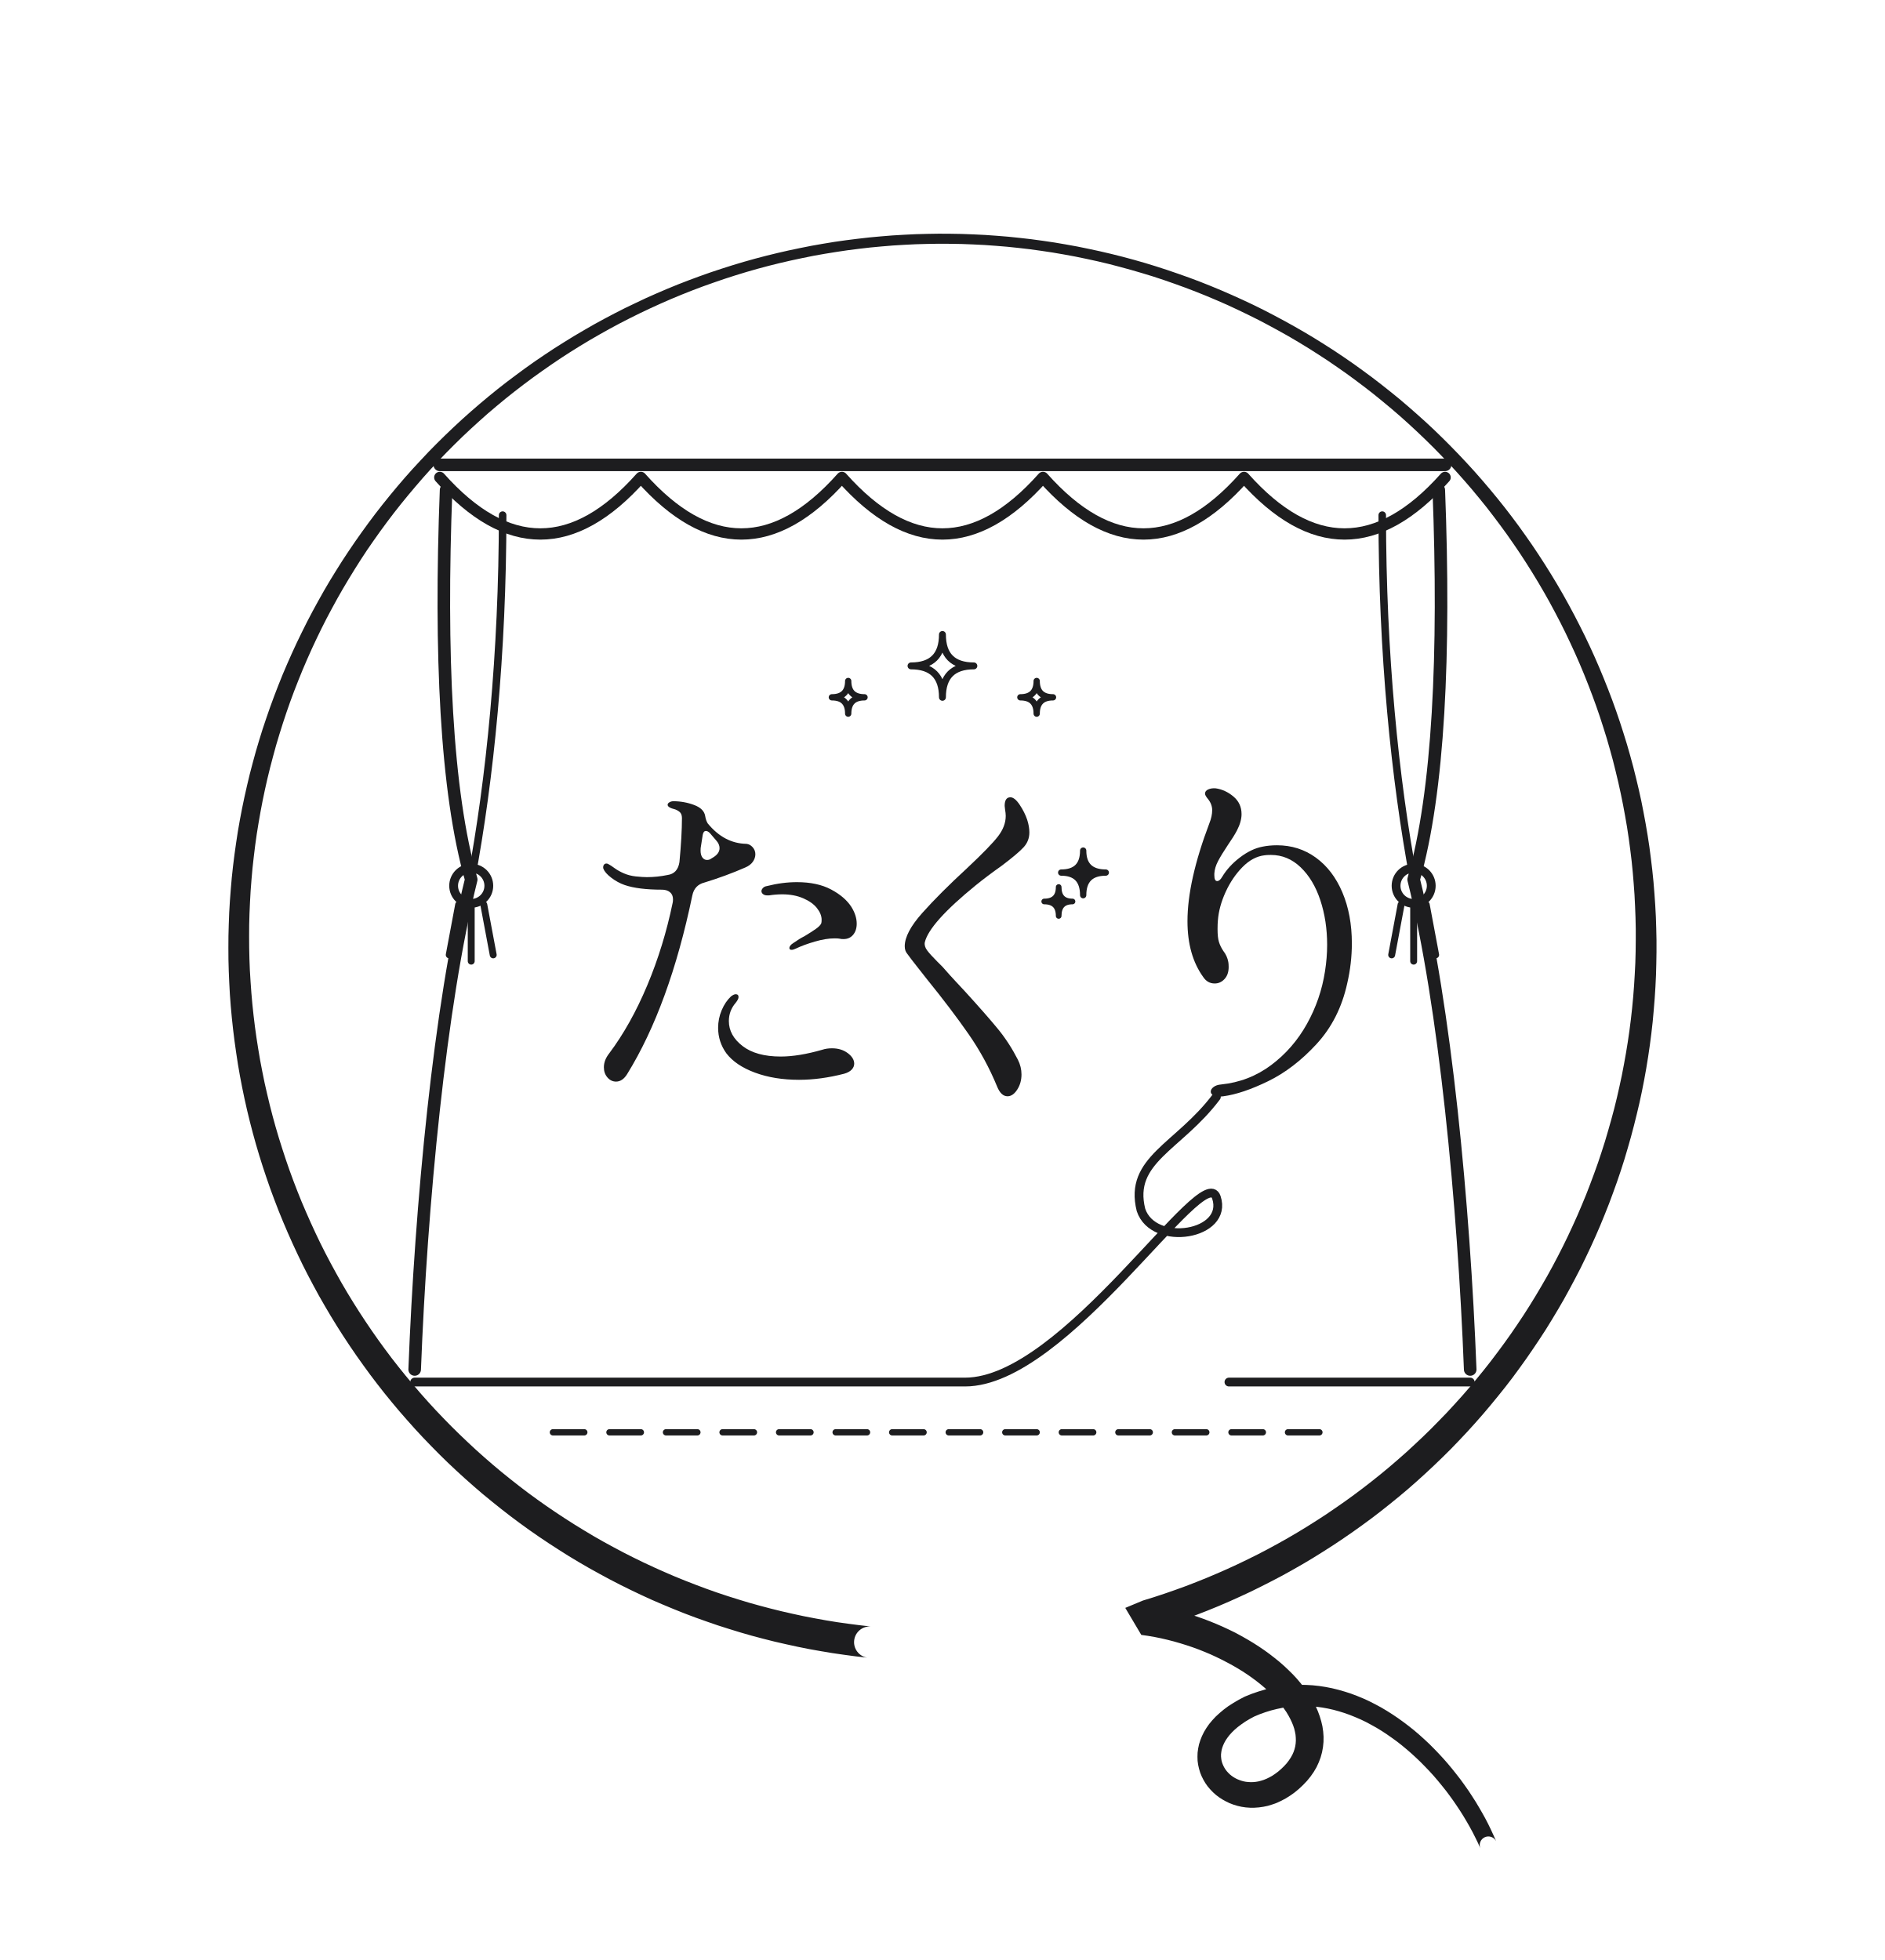
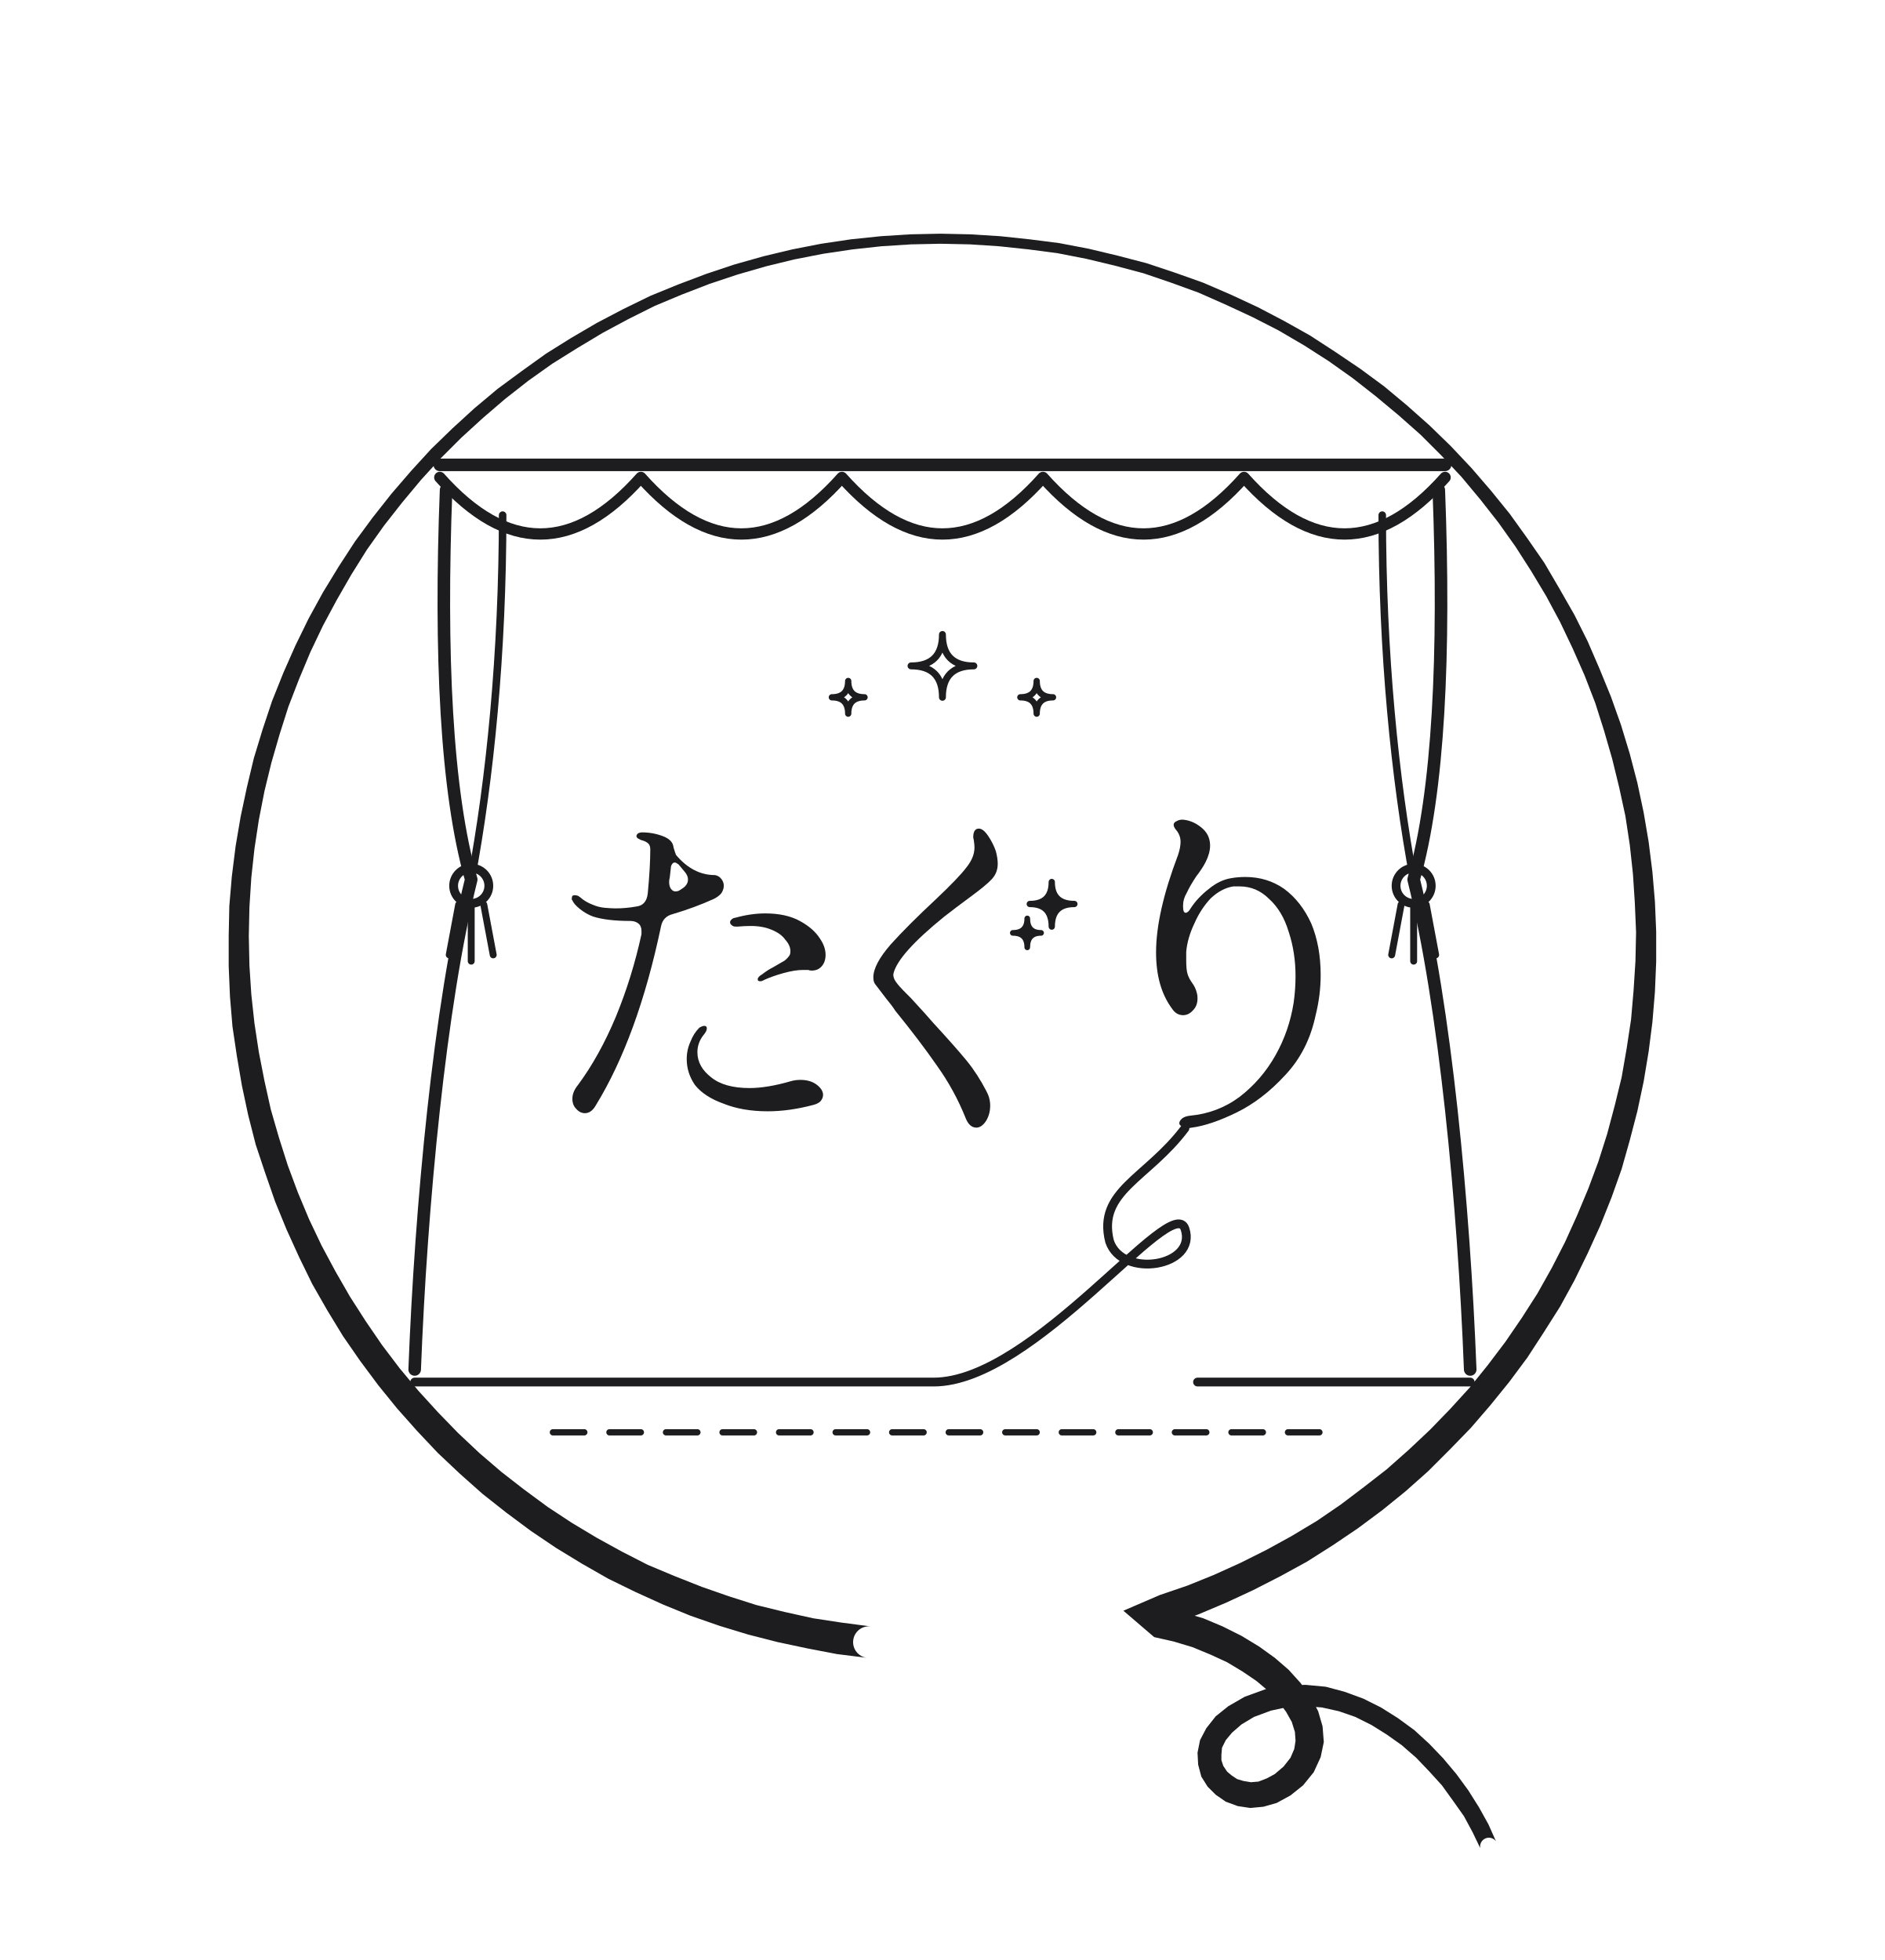
<svg xmlns="http://www.w3.org/2000/svg" viewBox="0 0 300 312" width="300" height="312" role="img" aria-label="たぐり">
-   <path d="M138.57 258.91 L136.77 258.70 L134.99 258.47 L133.22 258.22 L131.44 257.93 L129.68 257.61 L127.92 257.27 L126.16 256.89 L124.41 256.49 L122.67 256.06 L120.93 255.60 L119.21 255.12 L117.49 254.60 L115.78 254.06 L114.07 253.49 L112.38 252.89 L110.70 252.26 L109.03 251.61 L107.36 250.93 L105.71 250.22 L104.08 249.49 L102.45 248.73 L100.83 247.94 L99.23 247.13 L97.65 246.29 L96.07 245.43 L94.51 244.54 L92.97 243.62 L91.44 242.68 L89.92 241.71 L88.42 240.72 L86.94 239.71 L85.47 238.67 L84.02 237.61 L82.59 236.52 L81.18 235.41 L79.78 234.28 L78.40 233.12 L77.05 231.95 L75.71 230.75 L74.39 229.52 L73.09 228.28 L71.81 227.02 L70.55 225.73 L69.31 224.43 L68.09 223.10 L66.90 221.76 L65.73 220.39 L64.58 219.01 L63.45 217.61 L62.34 216.19 L61.26 214.75 L60.20 213.29 L59.17 211.82 L58.16 210.33 L57.17 208.82 L56.21 207.30 L55.27 205.76 L54.36 204.21 L53.48 202.64 L52.62 201.06 L51.78 199.46 L50.97 197.85 L50.19 196.22 L49.44 194.59 L48.71 192.94 L48.00 191.28 L47.33 189.61 L46.68 187.92 L46.06 186.23 L45.47 184.52 L44.91 182.81 L44.37 181.09 L43.86 179.36 L43.38 177.62 L42.93 175.87 L42.51 174.11 L42.11 172.35 L41.75 170.58 L41.41 168.81 L41.11 167.03 L40.83 165.25 L40.58 163.46 L40.36 161.66 L40.17 159.87 L40.01 158.07 L39.88 156.26 L39.77 154.46 L39.70 152.65 L39.66 150.85 L39.65 149.04 L39.66 147.23 L39.71 145.42 L39.79 143.61 L39.89 141.81 L40.03 140.00 L40.19 138.20 L40.39 136.40 L40.61 134.60 L40.86 132.81 L41.15 131.02 L41.46 129.24 L41.80 127.46 L42.17 125.69 L42.57 123.92 L43.00 122.16 L43.46 120.41 L43.94 118.66 L44.46 116.92 L45.00 115.20 L45.57 113.48 L46.17 111.76 L46.80 110.06 L47.46 108.37 L48.14 106.69 L48.85 105.03 L49.59 103.37 L50.36 101.72 L51.15 100.09 L51.97 98.47 L52.82 96.87 L53.69 95.28 L54.59 93.70 L55.52 92.14 L56.47 90.59 L57.44 89.06 L58.44 87.54 L59.47 86.05 L60.52 84.57 L61.60 83.10 L62.70 81.65 L63.82 80.23 L64.97 78.82 L66.14 77.43 L67.33 76.05 L68.54 74.70 L69.78 73.37 L71.04 72.06 L72.32 70.77 L73.62 69.50 L74.95 68.25 L76.29 67.03 L77.65 65.82 L79.04 64.64 L80.44 63.48 L81.86 62.35 L83.30 61.24 L84.76 60.15 L86.24 59.09 L87.73 58.05 L89.24 57.03 L90.77 56.04 L92.31 55.08 L93.87 54.14 L95.45 53.23 L97.04 52.34 L98.64 51.48 L100.26 50.65 L101.89 49.84 L103.54 49.06 L105.19 48.31 L106.86 47.58 L108.55 46.88 L110.24 46.21 L111.94 45.57 L113.66 44.96 L115.38 44.37 L117.12 43.81 L118.86 43.28 L120.61 42.78 L122.37 42.31 L124.14 41.87 L125.92 41.46 L127.70 41.08 L129.48 40.72 L131.28 40.40 L133.07 40.11 L134.88 39.84 L136.68 39.61 L138.49 39.40 L140.31 39.23 L142.12 39.08 L143.94 38.97 L145.76 38.88 L147.58 38.83 L149.41 38.80 L151.23 38.81 L153.05 38.84 L154.87 38.91 L156.69 39.00 L158.51 39.13 L160.32 39.28 L162.14 39.47 L163.95 39.68 L165.75 39.93 L167.55 40.20 L169.35 40.51 L171.14 40.84 L172.93 41.21 L174.71 41.60 L176.48 42.02 L178.24 42.48 L180.00 42.96 L181.75 43.47 L183.49 44.00 L185.22 44.57 L186.94 45.17 L188.65 45.79 L190.35 46.44 L192.04 47.12 L193.72 47.83 L195.39 48.56 L197.04 49.33 L198.68 50.12 L200.31 50.93 L201.92 51.78 L203.52 52.65 L205.11 53.54 L206.67 54.46 L208.23 55.41 L209.77 56.39 L211.29 57.38 L212.79 58.41 L214.28 59.45 L215.75 60.53 L217.20 61.62 L218.64 62.74 L220.05 63.89 L221.45 65.05 L222.83 66.24 L224.18 67.45 L225.52 68.69 L226.83 69.94 L228.13 71.22 L229.40 72.52 L230.65 73.83 L231.88 75.17 L233.09 76.53 L234.28 77.91 L235.44 79.31 L236.58 80.72 L237.69 82.16 L238.78 83.61 L239.85 85.08 L240.89 86.57 L241.91 88.07 L242.90 89.59 L243.87 91.13 L244.81 92.68 L245.73 94.25 L246.62 95.83 L247.48 97.43 L248.32 99.04 L249.13 100.66 L249.91 102.30 L250.67 103.95 L251.40 105.61 L252.10 107.28 L252.77 108.96 L253.42 110.66 L254.04 112.36 L254.63 114.07 L255.19 115.80 L255.73 117.53 L256.23 119.27 L256.71 121.02 L257.15 122.78 L257.57 124.54 L257.96 126.31 L258.32 128.08 L258.65 129.86 L258.96 131.65 L259.23 133.44 L259.47 135.23 L259.69 137.03 L259.87 138.83 L260.02 140.63 L260.15 142.44 L260.24 144.24 L260.31 146.05 L260.35 147.86 L260.35 149.67 L260.33 151.48 L260.28 153.28 L260.19 155.09 L260.08 156.89 L259.94 158.70 L259.77 160.49 L259.57 162.29 L259.34 164.08 L259.08 165.87 L258.79 167.65 L258.47 169.43 L258.13 171.20 L257.75 172.97 L257.35 174.73 L256.92 176.48 L256.45 178.23 L255.96 179.96 L255.45 181.69 L254.90 183.41 L254.33 185.12 L253.72 186.82 L253.09 188.51 L252.44 190.19 L251.75 191.86 L251.04 193.52 L250.30 195.16 L249.54 196.79 L248.75 198.41 L247.93 200.02 L247.09 201.61 L246.22 203.19 L245.32 204.75 L244.40 206.30 L243.46 207.83 L242.49 209.35 L241.49 210.85 L240.47 212.34 L239.43 213.80 L238.36 215.25 L237.27 216.69 L236.16 218.10 L235.02 219.50 L233.87 220.87 L232.69 222.23 L231.48 223.57 L230.26 224.89 L229.01 226.18 L227.75 227.46 L226.46 228.72 L225.15 229.95 L223.83 231.17 L222.48 232.36 L221.12 233.53 L219.73 234.68 L218.33 235.80 L216.91 236.90 L215.47 237.98 L214.02 239.03 L212.54 240.06 L211.06 241.07 L209.55 242.05 L208.03 243.01 L206.50 243.94 L204.95 244.85 L203.38 245.73 L201.80 246.59 L200.21 247.42 L198.60 248.22 L196.98 249.00 L195.35 249.75 L193.71 250.47 L192.06 251.17 L190.39 251.84 L188.71 252.49 L187.03 253.10 L185.33 253.69 L183.63 254.25 L181.91 254.78 L179.10 255.95 L181.65 260.25 L182.70 260.40 L183.75 260.58 L184.79 260.79 L185.82 261.03 L186.83 261.29 L187.84 261.58 L188.84 261.89 L189.82 262.22 L190.78 262.57 L191.73 262.95 L192.66 263.34 L193.57 263.76 L194.45 264.19 L195.32 264.64 L196.17 265.10 L196.98 265.57 L197.78 266.06 L198.54 266.56 L199.28 267.08 L199.98 267.60 L200.65 268.13 L201.29 268.67 L201.90 269.22 L202.47 269.77 L203.00 270.32 L203.49 270.87 L203.95 271.43 L204.36 271.98 L204.74 272.53 L205.07 273.08 L205.36 273.62 L205.61 274.15 L205.82 274.66 L205.99 275.17 L206.11 275.67 L206.20 276.15 L206.24 276.63 L206.25 277.09 L206.22 277.54 L206.15 277.99 L206.04 278.44 L205.89 278.88 L205.69 279.33 L205.44 279.78 L205.14 280.23 L204.79 280.69 L204.36 281.16 L203.89 281.61 L203.43 282.01 L202.96 282.36 L202.50 282.67 L202.05 282.92 L201.60 283.14 L201.16 283.32 L200.72 283.46 L200.30 283.57 L199.88 283.64 L199.47 283.68 L199.07 283.69 L198.68 283.67 L198.30 283.63 L197.93 283.56 L197.57 283.46 L197.23 283.34 L196.89 283.20 L196.58 283.04 L196.28 282.86 L196.00 282.66 L195.73 282.44 L195.49 282.20 L195.27 281.96 L195.07 281.70 L194.89 281.42 L194.74 281.14 L194.61 280.85 L194.50 280.55 L194.42 280.24 L194.37 279.92 L194.34 279.60 L194.34 279.26 L194.38 278.92 L194.44 278.56 L194.54 278.20 L194.68 277.82 L194.86 277.43 L195.08 277.03 L195.36 276.62 L195.68 276.20 L196.06 275.78 L196.50 275.35 L197.00 274.92 L197.57 274.49 L198.19 274.06 L198.89 273.64 L199.61 273.25 L200.49 272.88 L201.41 272.55 L202.32 272.27 L203.23 272.04 L204.14 271.85 L205.05 271.72 L205.96 271.62 L206.86 271.58 L207.76 271.57 L208.66 271.61 L209.55 271.69 L210.44 271.81 L211.33 271.97 L212.22 272.17 L213.10 272.41 L213.97 272.68 L214.84 272.99 L215.71 273.34 L216.57 273.71 L217.42 274.12 L218.26 274.57 L219.10 275.04 L219.92 275.54 L220.74 276.08 L221.54 276.64 L222.34 277.22 L223.12 277.83 L223.89 278.47 L224.64 279.12 L225.38 279.80 L226.11 280.50 L226.82 281.22 L227.52 281.95 L228.20 282.70 L228.86 283.47 L229.50 284.25 L230.13 285.04 L230.73 285.84 L231.32 286.66 L231.88 287.48 L232.43 288.31 L232.95 289.14 L233.45 289.98 L233.93 290.82 L234.39 291.67 L234.82 292.52 L235.23 293.36 L235.61 294.22 A1.38 1.38 0 0 1 238.13 293.10 L238.13 293.10 L237.74 292.21 L237.32 291.30 L236.88 290.39 L236.41 289.48 L235.91 288.58 L235.39 287.68 L234.85 286.78 L234.28 285.89 L233.70 285.01 L233.09 284.14 L232.46 283.27 L231.80 282.42 L231.13 281.58 L230.44 280.75 L229.73 279.94 L228.99 279.14 L228.24 278.36 L227.48 277.60 L226.69 276.86 L225.89 276.14 L225.07 275.44 L224.23 274.77 L223.37 274.12 L222.51 273.50 L221.62 272.90 L220.72 272.33 L219.81 271.79 L218.88 271.29 L217.94 270.81 L216.98 270.37 L216.01 269.97 L215.03 269.60 L214.04 269.28 L213.03 268.99 L212.01 268.74 L210.99 268.54 L209.95 268.38 L208.91 268.27 L207.85 268.21 L206.79 268.20 L205.72 268.24 L204.65 268.33 L203.58 268.47 L202.50 268.68 L201.41 268.93 L200.33 269.25 L199.25 269.62 L198.13 270.07 L197.17 270.57 L196.32 271.07 L195.52 271.58 L194.79 272.12 L194.12 272.68 L193.50 273.25 L192.95 273.84 L192.45 274.44 L192.01 275.07 L191.63 275.70 L191.31 276.35 L191.05 277.00 L190.84 277.66 L190.70 278.33 L190.61 278.99 L190.59 279.65 L190.61 280.30 L190.70 280.94 L190.84 281.56 L191.02 282.17 L191.26 282.76 L191.54 283.32 L191.86 283.86 L192.22 284.37 L192.63 284.85 L193.06 285.30 L193.53 285.72 L194.03 286.10 L194.57 286.45 L195.13 286.76 L195.71 287.04 L196.32 287.27 L196.95 287.46 L197.60 287.61 L198.27 287.71 L198.95 287.76 L199.65 287.76 L200.36 287.71 L201.07 287.61 L201.79 287.46 L202.51 287.24 L203.23 286.98 L203.94 286.65 L204.65 286.27 L205.35 285.83 L206.04 285.34 L206.72 284.78 L207.38 284.16 L208.02 283.49 L208.59 282.79 L209.10 282.06 L209.54 281.31 L209.90 280.53 L210.20 279.73 L210.42 278.92 L210.57 278.10 L210.65 277.28 L210.66 276.45 L210.60 275.63 L210.48 274.81 L210.29 274.00 L210.05 273.20 L209.76 272.41 L209.42 271.63 L209.02 270.87 L208.59 270.11 L208.10 269.37 L207.58 268.64 L207.01 267.93 L206.41 267.22 L205.77 266.53 L205.09 265.86 L204.38 265.19 L203.64 264.54 L202.86 263.91 L202.06 263.29 L201.22 262.68 L200.35 262.09 L199.46 261.52 L198.54 260.97 L197.59 260.43 L196.63 259.91 L195.63 259.42 L194.62 258.95 L193.58 258.50 L192.53 258.07 L191.45 257.66 L190.36 257.28 L189.25 256.92 L188.13 256.59 L187.00 256.29 L185.85 256.01 L184.69 255.76 L183.51 255.54 L182.33 255.36 L182.65 259.37 L183.35 259.50 L185.14 258.93 L186.92 258.34 L188.69 257.71 L190.44 257.06 L192.19 256.38 L193.93 255.67 L195.65 254.93 L197.36 254.16 L199.06 253.37 L200.74 252.54 L202.41 251.69 L204.07 250.82 L205.71 249.91 L207.34 248.98 L208.95 248.02 L210.54 247.03 L212.12 246.02 L213.68 244.98 L215.22 243.92 L216.75 242.83 L218.26 241.72 L219.75 240.58 L221.21 239.42 L222.66 238.24 L224.10 237.03 L225.51 235.79 L226.89 234.54 L228.26 233.26 L229.61 231.96 L230.94 230.64 L232.24 229.29 L233.52 227.93 L234.78 226.54 L236.01 225.14 L237.22 223.71 L238.41 222.26 L239.58 220.80 L240.72 219.32 L241.83 217.81 L242.92 216.29 L243.98 214.75 L245.02 213.20 L246.04 211.63 L247.02 210.04 L247.98 208.44 L248.92 206.82 L249.82 205.18 L250.70 203.53 L251.56 201.87 L252.38 200.19 L253.18 198.50 L253.95 196.80 L254.69 195.09 L255.40 193.36 L256.09 191.62 L256.74 189.87 L257.37 188.12 L257.97 186.35 L258.54 184.57 L259.07 182.78 L259.58 180.99 L260.06 179.18 L260.51 177.37 L260.94 175.55 L261.33 173.73 L261.69 171.90 L262.02 170.07 L262.32 168.22 L262.59 166.38 L262.83 164.53 L263.04 162.68 L263.21 160.82 L263.36 158.97 L263.48 157.11 L263.57 155.25 L263.62 153.38 L263.65 151.52 L263.65 149.66 L263.61 147.80 L263.55 145.94 L263.45 144.08 L263.32 142.22 L263.17 140.36 L262.98 138.51 L262.76 136.66 L262.52 134.82 L262.24 132.98 L261.93 131.15 L261.59 129.32 L261.23 127.49 L260.83 125.68 L260.40 123.87 L259.95 122.07 L259.46 120.27 L258.95 118.49 L258.40 116.71 L257.83 114.94 L257.23 113.18 L256.60 111.43 L255.94 109.70 L255.25 107.97 L254.54 106.26 L253.80 104.56 L253.03 102.87 L252.23 101.19 L251.40 99.53 L250.55 97.88 L249.67 96.24 L248.77 94.62 L247.84 93.02 L246.88 91.43 L245.90 89.86 L244.89 88.30 L243.86 86.76 L242.80 85.24 L241.72 83.73 L240.61 82.24 L239.48 80.77 L238.32 79.32 L237.14 77.89 L235.94 76.48 L234.72 75.09 L233.47 73.72 L232.20 72.37 L230.91 71.04 L229.60 69.73 L228.27 68.44 L226.92 67.18 L225.54 65.94 L224.15 64.72 L222.74 63.52 L221.30 62.35 L219.85 61.20 L218.38 60.07 L216.89 58.97 L215.39 57.89 L213.87 56.84 L212.33 55.81 L210.77 54.81 L209.20 53.83 L207.61 52.88 L206.01 51.96 L204.39 51.06 L202.76 50.19 L201.12 49.34 L199.46 48.52 L197.78 47.73 L196.10 46.97 L194.40 46.23 L192.69 45.52 L190.98 44.84 L189.25 44.19 L187.50 43.57 L185.75 42.97 L183.99 42.40 L182.23 41.86 L180.45 41.35 L178.66 40.87 L176.87 40.42 L175.07 40.00 L173.26 39.61 L171.45 39.24 L169.63 38.91 L167.81 38.60 L165.98 38.33 L164.15 38.08 L162.31 37.87 L160.47 37.68 L158.63 37.53 L156.79 37.40 L154.94 37.31 L153.09 37.24 L151.25 37.21 L149.40 37.20 L147.55 37.23 L145.70 37.28 L143.86 37.37 L142.01 37.48 L140.17 37.63 L138.33 37.80 L136.49 38.01 L134.66 38.24 L132.83 38.50 L131.00 38.80 L129.18 39.12 L127.37 39.48 L125.56 39.86 L123.76 40.27 L121.96 40.71 L120.17 41.18 L118.39 41.68 L116.62 42.21 L114.86 42.77 L113.11 43.35 L111.36 43.97 L109.63 44.61 L107.90 45.28 L106.19 45.98 L104.49 46.71 L102.80 47.46 L101.13 48.25 L99.46 49.05 L97.81 49.89 L96.18 50.75 L94.55 51.64 L92.95 52.56 L91.35 53.50 L89.78 54.47 L88.21 55.46 L86.67 56.48 L85.14 57.52 L83.63 58.59 L82.14 59.69 L80.66 60.80 L79.20 61.94 L77.76 63.11 L76.34 64.30 L74.94 65.51 L73.56 66.74 L72.20 68.00 L70.86 69.28 L69.54 70.58 L68.24 71.90 L66.97 73.25 L65.71 74.61 L64.48 75.99 L63.27 77.40 L62.09 78.82 L60.92 80.27 L59.78 81.73 L58.67 83.21 L57.58 84.71 L56.51 86.23 L55.47 87.76 L54.45 89.31 L53.46 90.88 L52.49 92.46 L51.55 94.06 L50.64 95.68 L49.75 97.31 L48.89 98.95 L48.06 100.61 L47.25 102.28 L46.47 103.97 L45.72 105.66 L44.99 107.37 L44.30 109.09 L43.63 110.83 L42.99 112.57 L42.38 114.33 L41.79 116.09 L41.24 117.86 L40.71 119.65 L40.22 121.44 L39.75 123.24 L39.32 125.04 L38.91 126.86 L38.53 128.68 L38.18 130.51 L37.86 132.34 L37.58 134.18 L37.32 136.02 L37.09 137.87 L36.89 139.72 L36.73 141.57 L36.59 143.43 L36.48 145.29 L36.41 147.15 L36.36 149.01 L36.35 150.87 L36.36 152.73 L36.41 154.60 L36.49 156.46 L36.59 158.32 L36.73 160.18 L36.90 162.03 L37.10 163.88 L37.33 165.74 L37.59 167.58 L37.87 169.42 L38.19 171.26 L38.54 173.09 L38.92 174.92 L39.33 176.74 L39.77 178.55 L40.24 180.36 L40.74 182.16 L41.27 183.95 L41.83 185.73 L42.42 187.50 L43.03 189.26 L43.68 191.01 L44.35 192.75 L45.06 194.49 L45.79 196.20 L46.55 197.91 L47.34 199.61 L48.15 201.29 L48.99 202.95 L49.87 204.61 L50.76 206.25 L51.69 207.87 L52.64 209.48 L53.62 211.08 L54.62 212.65 L55.65 214.21 L56.71 215.76 L57.79 217.28 L58.89 218.79 L60.02 220.28 L61.18 221.76 L62.36 223.21 L63.56 224.64 L64.79 226.05 L66.04 227.45 L67.31 228.82 L68.61 230.17 L69.92 231.50 L71.26 232.81 L72.63 234.10 L74.01 235.36 L75.41 236.60 L76.83 237.82 L78.28 239.01 L79.74 240.18 L81.22 241.33 L82.72 242.45 L84.24 243.55 L85.78 244.62 L87.33 245.66 L88.91 246.68 L90.49 247.68 L92.10 248.65 L93.72 249.59 L95.36 250.50 L97.01 251.39 L98.67 252.25 L100.35 253.08 L102.05 253.89 L103.75 254.67 L105.47 255.41 L107.20 256.13 L108.95 256.83 L110.70 257.49 L112.47 258.12 L114.24 258.73 L116.03 259.30 L117.82 259.85 L119.62 260.37 L121.43 260.85 L123.25 261.31 L125.08 261.73 L126.91 262.13 L128.75 262.50 L130.60 262.83 L132.45 263.14 L134.31 263.41 L136.17 263.66 L138.01 263.87 A2.50 2.50 0 0 1 138.57 258.91Z" fill="#1d1d1f" />
+   <path d="M138.6 258.9 134.0 258.3 129.4 257.6 124.9 256.6 120.4 255.5 116.0 254.1 111.7 252.6 107.4 250.9 103.1 249.1 99.0 247.0 95.0 244.8 91.0 242.4 87.2 239.9 83.4 237.1 79.8 234.3 76.3 231.3 72.9 228.1 69.7 224.8 66.6 221.4 63.6 217.8 60.8 214.1 58.2 210.3 55.7 206.4 53.4 202.4 51.2 198.3 49.2 194.1 47.4 189.8 45.8 185.5 44.4 181.1 43.1 176.6 42.1 172.1 41.2 167.5 40.5 162.9 40.0 158.3 39.7 153.7 39.6 149.0 39.7 144.4 40.0 139.7 40.5 135.1 41.2 130.5 42.1 125.9 43.2 121.4 44.5 116.9 45.9 112.5 47.6 108.1 49.4 103.8 51.4 99.6 53.6 95.5 55.9 91.5 58.4 87.5 61.1 83.7 64.0 80.0 67.0 76.4 70.1 73.0 73.4 69.7 76.9 66.5 80.4 63.5 84.1 60.6 87.9 57.9 91.9 55.4 95.9 53.0 100.0 50.8 104.2 48.7 108.5 46.9 112.9 45.2 117.4 43.7 121.9 42.4 126.4 41.3 131.0 40.4 135.7 39.7 140.3 39.2 145.0 38.9 149.7 38.8 154.4 38.9 159.0 39.2 163.7 39.7 168.3 40.3 172.9 41.2 177.5 42.3 182.0 43.5 186.4 45.0 190.8 46.6 195.1 48.5 199.4 50.5 203.5 52.6 207.6 55.0 211.5 57.5 215.3 60.2 219.0 63.1 222.6 66.1 226.1 69.2 229.4 72.5 232.6 75.9 235.6 79.5 238.5 83.2 241.2 87.0 243.7 90.9 246.1 94.9 248.3 99.0 250.3 103.2 252.2 107.5 253.9 111.9 255.3 116.3 256.6 120.8 257.7 125.3 258.7 129.9 259.4 134.5 259.9 139.1 260.2 143.7 260.4 148.4 260.3 153.0 260.0 157.7 259.6 162.3 258.9 166.9 258.1 171.5 257.0 176.0 255.8 180.5 254.4 184.9 252.8 189.2 251.0 193.5 249.1 197.7 247.0 201.8 244.7 205.9 242.2 209.8 239.6 213.6 236.8 217.3 233.9 220.9 230.8 224.3 227.6 227.6 224.2 230.8 220.7 233.9 217.1 236.7 213.4 239.5 209.6 242.1 205.6 244.5 201.6 246.7 197.4 248.8 193.2 250.7 189.0 252.4 184.6 253.9 178.8 256.4 183.7 260.6 186.8 261.3 189.8 262.2 192.7 263.4 195.3 264.6 197.8 266.1 200.0 267.6 201.9 269.2 203.5 270.9 204.7 272.5 205.6 274.1 206.1 275.7 206.2 277.1 206.0 278.4 205.4 279.8 204.3 281.2 202.9 282.4 201.6 283.1 200.3 283.6 199.1 283.7 197.9 283.5 196.9 283.2 196.0 282.6 195.3 282.0 194.7 281.1 194.4 280.2 194.4 279.3 194.5 278.2 195.1 277.0 196.1 275.8 197.6 274.5 199.6 273.3 202.3 272.3 205.1 271.7 207.8 271.6 210.4 271.8 213.1 272.4 215.7 273.3 218.3 274.6 220.7 276.1 223.1 277.8 225.4 279.8 227.5 282.0 229.5 284.2 231.3 286.7 233.0 289.1 234.4 291.7 235.6 294.2 A1.4 1.4 0 0 1 238.1 293.1 L238.1 293.1 236.9 290.4 235.4 287.7 233.7 285.0 231.8 282.4 229.7 279.9 227.5 277.6 225.1 275.4 222.5 273.5 219.8 271.8 217.0 270.4 214.0 269.3 211.0 268.5 207.8 268.2 204.6 268.3 201.4 268.9 198.1 270.1 195.5 271.6 193.5 273.2 192.0 275.1 191.0 277.0 190.6 279.0 190.7 280.9 191.2 282.8 192.2 284.4 193.5 285.7 195.1 286.8 197.0 287.5 199.0 287.8 201.1 287.6 203.2 287.0 205.4 285.8 207.4 284.2 209.1 282.1 210.2 279.7 210.7 277.3 210.5 274.8 209.8 272.4 208.6 270.1 207.0 267.9 205.1 265.8 202.9 263.9 200.4 262.1 197.6 260.4 194.6 258.9 191.5 257.6 188.1 256.6 184.7 255.7 183.0 258.9 186.2 258.6 190.7 257.0 195.2 255.1 199.5 253.1 203.8 250.9 208.0 248.6 212.1 246.0 216.1 243.3 220.0 240.4 223.7 237.4 227.3 234.2 230.7 230.8 234.1 227.3 237.2 223.7 240.2 220.0 243.1 216.1 245.7 212.1 248.3 208.0 250.6 203.8 252.7 199.5 254.7 195.1 256.5 190.6 258.1 186.1 259.4 181.5 260.6 176.9 261.6 172.2 262.4 167.4 263.0 162.7 263.4 157.9 263.6 153.1 263.6 148.3 263.4 143.5 263.0 138.8 262.4 134.0 261.6 129.3 260.6 124.6 259.4 120.0 258.0 115.4 256.4 110.9 254.6 106.5 252.7 102.1 250.6 97.9 248.2 93.7 245.8 89.6 243.1 85.7 240.3 81.8 237.3 78.1 234.2 74.5 230.9 71.0 227.5 67.7 223.9 64.5 220.3 61.5 216.5 58.7 212.5 56.0 208.5 53.4 204.4 51.1 200.2 48.9 195.9 46.9 191.5 45.0 187.0 43.4 182.5 41.9 177.9 40.7 173.3 39.6 168.6 38.7 163.9 38.1 159.2 37.6 154.4 37.3 149.7 37.2 144.9 37.3 140.2 37.6 135.4 38.1 130.7 38.8 126.1 39.7 121.5 40.8 116.9 42.1 112.4 43.6 107.9 45.3 103.5 47.1 99.2 49.2 95.0 51.4 90.9 53.8 86.9 56.3 83.0 59.1 79.2 61.9 75.5 65.0 72.0 68.2 68.6 71.5 65.4 75.0 62.3 78.6 59.3 82.4 56.5 86.2 53.9 90.2 51.4 94.3 49.1 98.5 47.0 102.8 45.1 107.1 43.3 111.6 41.8 116.1 40.4 120.7 39.3 125.3 38.3 130.0 37.5 134.7 36.9 139.5 36.5 144.2 36.4 149.0 36.4 153.8 36.6 158.6 37.0 163.4 37.7 168.1 38.5 172.8 39.5 177.5 40.7 182.2 42.2 186.7 43.8 191.3 45.6 195.7 47.6 200.1 49.7 204.4 52.1 208.6 54.6 212.7 57.3 216.6 60.2 220.5 63.2 224.2 66.4 227.8 69.7 231.3 73.2 234.6 76.8 237.8 80.6 240.8 84.5 243.7 88.5 246.4 92.6 248.9 96.8 251.3 101.1 253.4 105.5 255.4 109.9 257.2 114.5 258.8 119.1 260.2 123.8 261.4 128.5 262.4 133.2 263.3 138.0 263.9 A2.5 2.5 0 0 1 138.6 258.9Z" fill="#1d1d1f" />
  <path d="M70 74 L230 74" fill="none" stroke="#1d1d1f" stroke-width="2.0" stroke-linecap="round" stroke-linejoin="round" />
  <path d="M70 76 Q86 94 102 76 Q118 94 134 76 Q150 94 166 76 Q182 94 198 76 Q214 94 230 76" fill="none" stroke="#1d1d1f" stroke-width="1.8" stroke-linecap="round" stroke-linejoin="round" />
  <path d="M71 78 C70 104 71 126 75 140 C70 160 67 192 66 218" fill="none" stroke="#1d1d1f" stroke-width="2.0" stroke-linecap="round" stroke-linejoin="round" />
  <path d="M80 82 C80 104 78 124 75 140" fill="none" stroke="#1d1d1f" stroke-width="1.2" stroke-linecap="round" stroke-linejoin="round" />
  <path d="M229 78 C230 104 229 126 225 140 C230 160 233 192 234 218" fill="none" stroke="#1d1d1f" stroke-width="2.0" stroke-linecap="round" stroke-linejoin="round" />
  <path d="M220 82 C220 104 222 124 225 140" fill="none" stroke="#1d1d1f" stroke-width="1.2" stroke-linecap="round" stroke-linejoin="round" />
  <circle cx="75" cy="141" r="2.8" fill="none" stroke="#1d1d1f" stroke-width="1.4" />
  <path d="M73 144 L71.5 152 M75 144 L75 153 M77 144 L78.5 152" fill="none" stroke="#1d1d1f" stroke-width="1.1" stroke-linecap="round" stroke-linejoin="round" />
  <circle cx="225" cy="141" r="2.8" fill="none" stroke="#1d1d1f" stroke-width="1.4" />
  <path d="M223 144 L221.5 152 M225 144 L225 153 M227 144 L228.5 152" fill="none" stroke="#1d1d1f" stroke-width="1.1" stroke-linecap="round" stroke-linejoin="round" />
-   <path d="M96.0 138.087Q96.0 137.802 96.142 137.631Q96.285 137.46 96.513 137.46Q96.741 137.46 96.969 137.631Q97.197 137.745 97.824 138.201Q98.451 138.657 99.306 139.027Q100.161 139.398 101.187 139.512Q102.327 139.626 102.954 139.626Q104.607 139.626 106.26 139.284Q107.856 139.056 108.141 137.232Q108.54 133.014 108.54 130.221Q108.54 129.537 108.141 129.223Q107.742 128.91 107.314 128.796Q106.887 128.682 106.773 128.625Q106.26 128.397 106.26 128.112Q106.26 127.884 106.545 127.713Q106.83 127.542 107.172 127.542Q108.882 127.542 110.478 128.14Q112.074 128.739 112.245 129.936Q112.359 130.62 112.644 131.076Q115.266 134.268 118.8 134.325Q119.37 134.382 119.797 134.866Q120.225 135.351 120.225 135.978Q120.225 136.605 119.826 137.175Q119.427 137.745 118.629 138.087Q115.494 139.455 112.131 140.481Q110.535 140.88 110.193 142.533Q106.545 160.089 99.819 170.976Q99.078 172.173 98.052 172.173Q97.254 172.173 96.684 171.517Q96.114 170.862 96.114 169.893Q96.114 168.753 96.969 167.67Q100.389 163.11 103.011 156.868Q105.633 150.627 107.058 143.73Q107.115 143.502 107.115 143.16Q107.115 142.419 106.63 142.02Q106.146 141.621 105.348 141.621Q101.586 141.621 99.42 140.88Q98.28 140.481 97.282 139.712Q96.285 138.942 96.057 138.315Q96.0 138.258 96.0 138.087ZM111.561 134.724Q111.504 134.952 111.504 135.408Q111.504 136.092 111.789 136.491Q112.074 136.89 112.53 136.89Q112.929 136.89 113.214 136.662L113.499 136.491Q114.525 135.864 114.525 135.009Q114.525 134.382 114.012 133.812L112.986 132.615Q112.644 132.273 112.359 132.273Q111.96 132.273 111.846 132.9ZM126.837 140.424Q130.086 140.424 132.281 141.592Q134.475 142.761 135.501 144.357Q136.356 145.725 136.356 147.036Q136.356 148.119 135.786 148.803Q135.216 149.487 134.247 149.487Q133.848 149.487 133.677 149.43Q133.449 149.373 132.822 149.373Q131.454 149.373 129.687 149.886Q127.92 150.399 126.609 151.026Q126.267 151.197 125.982 151.197Q125.64 151.197 125.64 150.912Q125.64 150.513 126.267 150.114Q127.236 149.43 128.034 149.031Q129.174 148.347 129.858 147.862Q130.542 147.378 130.713 146.979Q130.77 146.808 130.77 146.409Q130.77 145.497 130.029 144.556Q129.288 143.616 127.835 142.989Q126.381 142.362 124.5 142.362Q123.474 142.362 122.391 142.533H122.106Q121.707 142.533 121.45 142.333Q121.194 142.134 121.194 141.849Q121.194 141.621 121.422 141.364Q121.65 141.108 122.049 141.051Q124.5 140.424 126.837 140.424ZM114.297 163.623Q114.297 162.141 114.867 160.801Q115.437 159.462 116.349 158.607Q116.805 158.265 117.09 158.265Q117.546 158.265 117.546 158.721Q117.546 159.063 117.09 159.633Q116.007 160.887 116.007 162.54Q116.007 164.82 118.173 166.501Q120.339 168.183 124.272 168.183Q127.122 168.183 130.884 167.1Q131.568 166.872 132.423 166.872Q133.905 166.872 134.931 167.641Q135.957 168.411 135.957 169.323Q135.957 169.836 135.558 170.263Q135.159 170.691 134.361 170.919Q130.599 171.888 127.179 171.888Q123.246 171.888 120.168 170.748Q117.09 169.608 115.608 167.67Q114.297 165.846 114.297 163.623Z" fill="#1d1d1f" />
-   <path d="M147.534 155.871Q146.964 155.13 145.966 153.876Q144.969 152.622 144.399 151.824Q144.0 151.368 144.0 150.627Q144.0 148.461 146.793 145.326Q149.586 142.191 153.918 138.201Q157.623 134.724 158.849 133.128Q160.074 131.532 160.074 129.879Q160.074 129.48 159.96 128.796L159.903 128.283Q159.903 126.915 160.815 126.915Q161.499 126.915 162.297 128.112Q163.095 129.309 163.494 130.506Q163.836 131.589 163.836 132.501Q163.836 133.869 162.924 134.866Q162.012 135.864 159.447 137.802Q157.11 139.455 155.286 140.937Q147.933 146.922 147.192 150Q147.078 150.627 147.562 151.282Q148.047 151.938 149.187 153.078L150.042 153.933Q151.182 155.244 152.094 156.213Q153.006 157.182 153.633 157.866Q157.11 161.685 158.877 163.851Q160.644 166.017 162.012 168.696Q162.582 169.836 162.582 171.033Q162.582 172.401 161.898 173.455Q161.214 174.51 160.359 174.51Q159.333 174.51 158.706 172.971Q156.882 168.525 154.146 164.592Q151.41 160.659 147.534 155.871Z" fill="#1d1d1f" />
-   <path d="M172.4 135.4 Q172.4 138.9 176.0 138.9 Q172.4 138.9 172.4 142.5 Q172.4 138.9 168.9 138.9 Q172.4 138.9 172.4 135.4Z" fill="#1d1d1f" stroke="#1d1d1f" stroke-width="1.0" stroke-linejoin="round" />
-   <path d="M168.5 141.2 Q168.5 143.5 170.7 143.5 Q168.5 143.5 168.5 145.8 Q168.5 143.5 166.2 143.5 Q168.5 143.5 168.5 141.2Z" fill="#1d1d1f" stroke="#1d1d1f" stroke-width="0.9" stroke-linejoin="round" />
-   <path d="M189.0 146.637Q189.0 140.253 192.477 131.076Q192.933 129.936 192.933 128.967Q192.933 127.941 192.135 127.029Q191.793 126.573 191.793 126.345Q191.793 125.889 192.306 125.661Q192.819 125.433 193.503 125.49Q195.042 125.718 196.325 126.801Q197.607 127.884 197.607 129.594Q197.607 130.791 196.866 132.216Q196.353 133.185 195.441 134.496Q194.415 136.035 193.874 137.061Q193.332 138.087 193.275 139.056V139.341Q193.275 140.253 193.731 140.253Q194.13 140.253 194.529 139.569Q195.555 137.859 197.351 136.491Q199.146 135.123 200.913 134.781Q201.996 134.553 203.25 134.553Q206.727 134.553 209.435 136.519Q212.142 138.486 213.653 142.048Q215.163 145.611 215.163 150.171Q215.163 153.363 214.422 156.555Q213.168 162.255 209.549 166.188Q205.929 170.121 201.825 172.116Q197.721 174.111 194.7 174.51L194.13 174.567Q193.446 174.567 193.076 174.339Q192.705 174.111 192.705 173.769Q192.705 173.37 193.161 173.028Q193.617 172.686 194.358 172.629Q198.804 172.173 202.31 169.551Q205.815 166.929 208.01 162.996Q210.204 159.063 210.888 154.617Q211.23 152.451 211.23 150.399Q211.23 146.58 210.147 143.302Q209.064 140.025 207.012 138.058Q204.96 136.092 202.281 136.092Q201.597 136.092 201.255 136.149Q199.374 136.377 197.75 138.03Q196.125 139.683 195.071 141.991Q194.016 144.3 193.845 146.466Q193.788 147.036 193.788 147.891Q193.788 149.259 194.016 149.971Q194.244 150.684 194.7 151.368Q195.327 152.166 195.498 153.135Q195.555 153.42 195.555 153.933Q195.555 155.13 194.9 155.842Q194.244 156.555 193.332 156.555Q192.192 156.555 191.508 155.529Q189.0 152.052 189.0 146.637Z" fill="#1d1d1f" />
-   <path d="M193.6 174.6 C187.6 182.6 179.6 184.6 181.6 192.6 C183.6 198.6 195.6 196.6 193.6 190.6 C191.6 184.6 169.6 220 153.6 220 L66 220" fill="none" stroke="#1d1d1f" stroke-width="1.4" stroke-linecap="round" stroke-linejoin="round" />
-   <path d="M195.6 220 L234 220" fill="none" stroke="#1d1d1f" stroke-width="1.4" stroke-linecap="round" stroke-linejoin="round" />
+   <path d="M91 143.1Q91 142.8 91.1 142.6Q91.3 142.5 91.5 142.5Q91.7 142.5 92 142.6Q92.2 142.7 92.8 143.2Q93.5 143.7 94.3 144Q95.2 144.4 96.2 144.5Q97.3 144.6 98 144.6Q99.6 144.6 101.3 144.3Q102.9 144.1 103.1 142.2Q103.5 138 103.5 135.2Q103.5 134.5 103.1 134.2Q102.7 133.9 102.3 133.8Q101.9 133.7 101.8 133.6Q101.3 133.4 101.3 133.1Q101.3 132.9 101.5 132.7Q101.8 132.5 102.2 132.5Q103.9 132.5 105.5 133.1Q107.1 133.7 107.2 134.9Q107.4 135.6 107.6 136.1Q110.3 139.3 113.8 139.3Q114.4 139.4 114.8 139.9Q115.2 140.4 115.2 141Q115.2 141.6 114.8 142.2Q114.4 142.7 113.6 143.1Q110.5 144.5 107.1 145.5Q105.5 145.9 105.2 147.5Q101.5 165.1 94.8 176Q94.1 177.2 93.1 177.2Q92.3 177.2 91.7 176.5Q91.1 175.9 91.1 174.9Q91.1 173.8 92 172.7Q95.4 168.1 98 161.9Q100.6 155.6 102.1 148.7Q102.1 148.5 102.1 148.2Q102.1 147.4 101.6 147Q101.1 146.6 100.3 146.6Q96.6 146.6 94.4 145.9Q93.3 145.5 92.3 144.7Q91.3 143.9 91.1 143.3Q91 143.3 91 143.1ZM106.6 139.7Q106.5 140 106.5 140.4Q106.5 141.1 106.8 141.5Q107.1 141.9 107.5 141.9Q107.9 141.9 108.2 141.7L108.5 141.5Q109.5 140.9 109.5 140Q109.5 139.4 109 138.8L108 137.6Q107.6 137.3 107.4 137.3Q107 137.3 106.8 137.9ZM121.8 145.4Q125.1 145.4 127.3 146.6Q129.5 147.8 130.5 149.4Q131.4 150.7 131.4 152Q131.4 153.1 130.8 153.8Q130.2 154.5 129.2 154.5Q128.8 154.5 128.7 154.4Q128.4 154.4 127.8 154.4Q126.5 154.4 124.7 154.9Q122.9 155.4 121.6 156Q121.3 156.2 121 156.2Q120.6 156.2 120.6 155.9Q120.6 155.5 121.3 155.1Q122.2 154.4 123 154Q124.2 153.3 124.9 152.9Q125.5 152.4 125.7 152Q125.8 151.8 125.8 151.4Q125.8 150.5 125 149.6Q124.3 148.6 122.8 148Q121.4 147.4 119.5 147.4Q118.5 147.4 117.4 147.5H117.1Q116.7 147.5 116.5 147.3Q116.2 147.1 116.2 146.8Q116.2 146.6 116.4 146.4Q116.7 146.1 117 146.1Q119.5 145.4 121.8 145.4ZM109.3 168.6Q109.3 167.1 109.9 165.8Q110.4 164.5 111.3 163.6Q111.8 163.3 112.1 163.3Q112.5 163.3 112.5 163.7Q112.5 164.1 112.1 164.6Q111 165.9 111 167.5Q111 169.8 113.2 171.5Q115.3 173.2 119.3 173.2Q122.1 173.2 125.9 172.1Q126.6 171.9 127.4 171.9Q128.9 171.9 129.9 172.6Q131 173.4 131 174.3Q131 174.8 130.6 175.3Q130.2 175.7 129.4 175.9Q125.6 176.9 122.2 176.9Q118.2 176.9 115.2 175.7Q112.1 174.6 110.6 172.7Q109.3 170.8 109.3 168.6Z" fill="#1d1d1f" />
+   <path d="M142.5 160.9Q142 160.1 141 158.9Q140 157.6 139.4 156.8Q139 156.4 139 155.6Q139 153.5 141.8 150.3Q144.6 147.2 148.9 143.2Q152.6 139.7 153.8 138.1Q155.1 136.5 155.1 134.9Q155.1 134.5 155 133.8L154.9 133.3Q154.9 131.9 155.8 131.9Q156.5 131.9 157.3 133.1Q158.1 134.3 158.5 135.5Q158.8 136.6 158.8 137.5Q158.8 138.9 157.9 139.9Q157 140.9 154.4 142.8Q152.1 144.5 150.3 145.9Q142.9 151.9 142.2 155Q142.1 155.6 142.6 156.3Q143 156.9 144.2 158.1L145 158.9Q146.2 160.2 147.1 161.2Q148 162.2 148.6 162.9Q152.1 166.7 153.9 168.9Q155.6 171 157 173.7Q157.6 174.8 157.6 176Q157.6 177.4 156.9 178.5Q156.2 179.5 155.4 179.5Q154.3 179.5 153.7 178Q151.9 173.5 149.1 169.6Q146.4 165.7 142.5 160.9Z" fill="#1d1d1f" />
+   <path d="M167.4 140.4 Q167.4 143.9 171.0 143.9 Q167.4 143.9 167.4 147.5 Q167.4 143.9 163.9 143.9 Q167.4 143.9 167.4 140.4Z" fill="#1d1d1f" stroke="#1d1d1f" stroke-width="1.0" stroke-linejoin="round" />
+   <path d="M163.5 146.2 Q163.5 148.5 165.7 148.5 Q163.5 148.5 163.5 150.8 Q163.5 148.5 161.2 148.5 Q163.5 148.5 163.5 146.2Z" fill="#1d1d1f" stroke="#1d1d1f" stroke-width="0.9" stroke-linejoin="round" />
+   <path d="M184 151.6Q184 145.3 187.5 136.1Q187.9 134.9 187.9 134Q187.9 132.9 187.1 132Q186.8 131.6 186.8 131.3Q186.8 130.9 187.3 130.7Q187.8 130.4 188.5 130.5Q190 130.7 191.3 131.8Q192.6 132.9 192.6 134.6Q192.6 135.8 191.9 137.2Q191.4 138.2 190.4 139.5Q189.4 141 188.9 142.1Q188.3 143.1 188.3 144.1V144.3Q188.3 145.3 188.7 145.3Q189.1 145.3 189.5 144.6Q190.6 142.9 192.4 141.5Q194.1 140.1 195.9 139.8Q197 139.6 198.2 139.6Q201.7 139.6 204.4 141.5Q207.1 143.5 208.7 147Q210.2 150.6 210.2 155.2Q210.2 158.4 209.4 161.6Q208.2 167.3 204.5 171.2Q200.9 175.1 196.8 177.1Q192.7 179.1 189.7 179.5L189.1 179.6Q188.4 179.6 188.1 179.3Q187.7 179.1 187.7 178.8Q187.7 178.4 188.2 178Q188.6 177.7 189.4 177.6Q193.8 177.2 197.3 174.6Q200.8 171.9 203 168Q205.2 164.1 205.9 159.6Q206.2 157.5 206.2 155.4Q206.2 151.6 205.1 148.3Q204.1 145 202 143.1Q200 141.1 197.3 141.1Q196.6 141.1 196.3 141.1Q194.4 141.4 192.7 143Q191.1 144.7 190.1 147Q189 149.3 188.8 151.5Q188.8 152 188.8 152.9Q188.8 154.3 189 155Q189.2 155.7 189.7 156.4Q190.3 157.2 190.5 158.1Q190.6 158.4 190.6 158.9Q190.6 160.1 189.9 160.8Q189.2 161.6 188.3 161.6Q187.2 161.6 186.5 160.5Q184 157.1 184 151.6Z" fill="#1d1d1f" />
+   <path d="M188.6 179.6 C182.6 187.6 174.6 189.6 176.6 197.6 C178.6 203.6 190.6 201.6 188.6 195.6 C186.6 189.6 164.6 220 148.6 220 L66 220" fill="none" stroke="#1d1d1f" stroke-width="1.4" stroke-linecap="round" stroke-linejoin="round" />
+   <path d="M190.6 220 L234 220" fill="none" stroke="#1d1d1f" stroke-width="1.4" stroke-linecap="round" stroke-linejoin="round" />
  <path d="M88 228 L212 228" fill="none" stroke="#1d1d1f" stroke-width="1.0" stroke-linecap="round" stroke-linejoin="round" stroke-dasharray="5 4" />
  <path d="M150.0 101.0 Q150.0 106.0 155.0 106.0 Q150.0 106.0 150.0 111.0 Q150.0 106.0 145.0 106.0 Q150.0 106.0 150.0 101.0Z" fill="none" stroke="#1d1d1f" stroke-width="1.1" stroke-linejoin="round" />
  <path d="M135.0 108.4 Q135.0 111.0 137.6 111.0 Q135.0 111.0 135.0 113.6 Q135.0 111.0 132.4 111.0 Q135.0 111.0 135.0 108.4Z" fill="none" stroke="#1d1d1f" stroke-width="1.0" stroke-linejoin="round" />
  <path d="M165.0 108.4 Q165.0 111.0 167.6 111.0 Q165.0 111.0 165.0 113.6 Q165.0 111.0 162.4 111.0 Q165.0 111.0 165.0 108.4Z" fill="none" stroke="#1d1d1f" stroke-width="1.0" stroke-linejoin="round" />
</svg>
